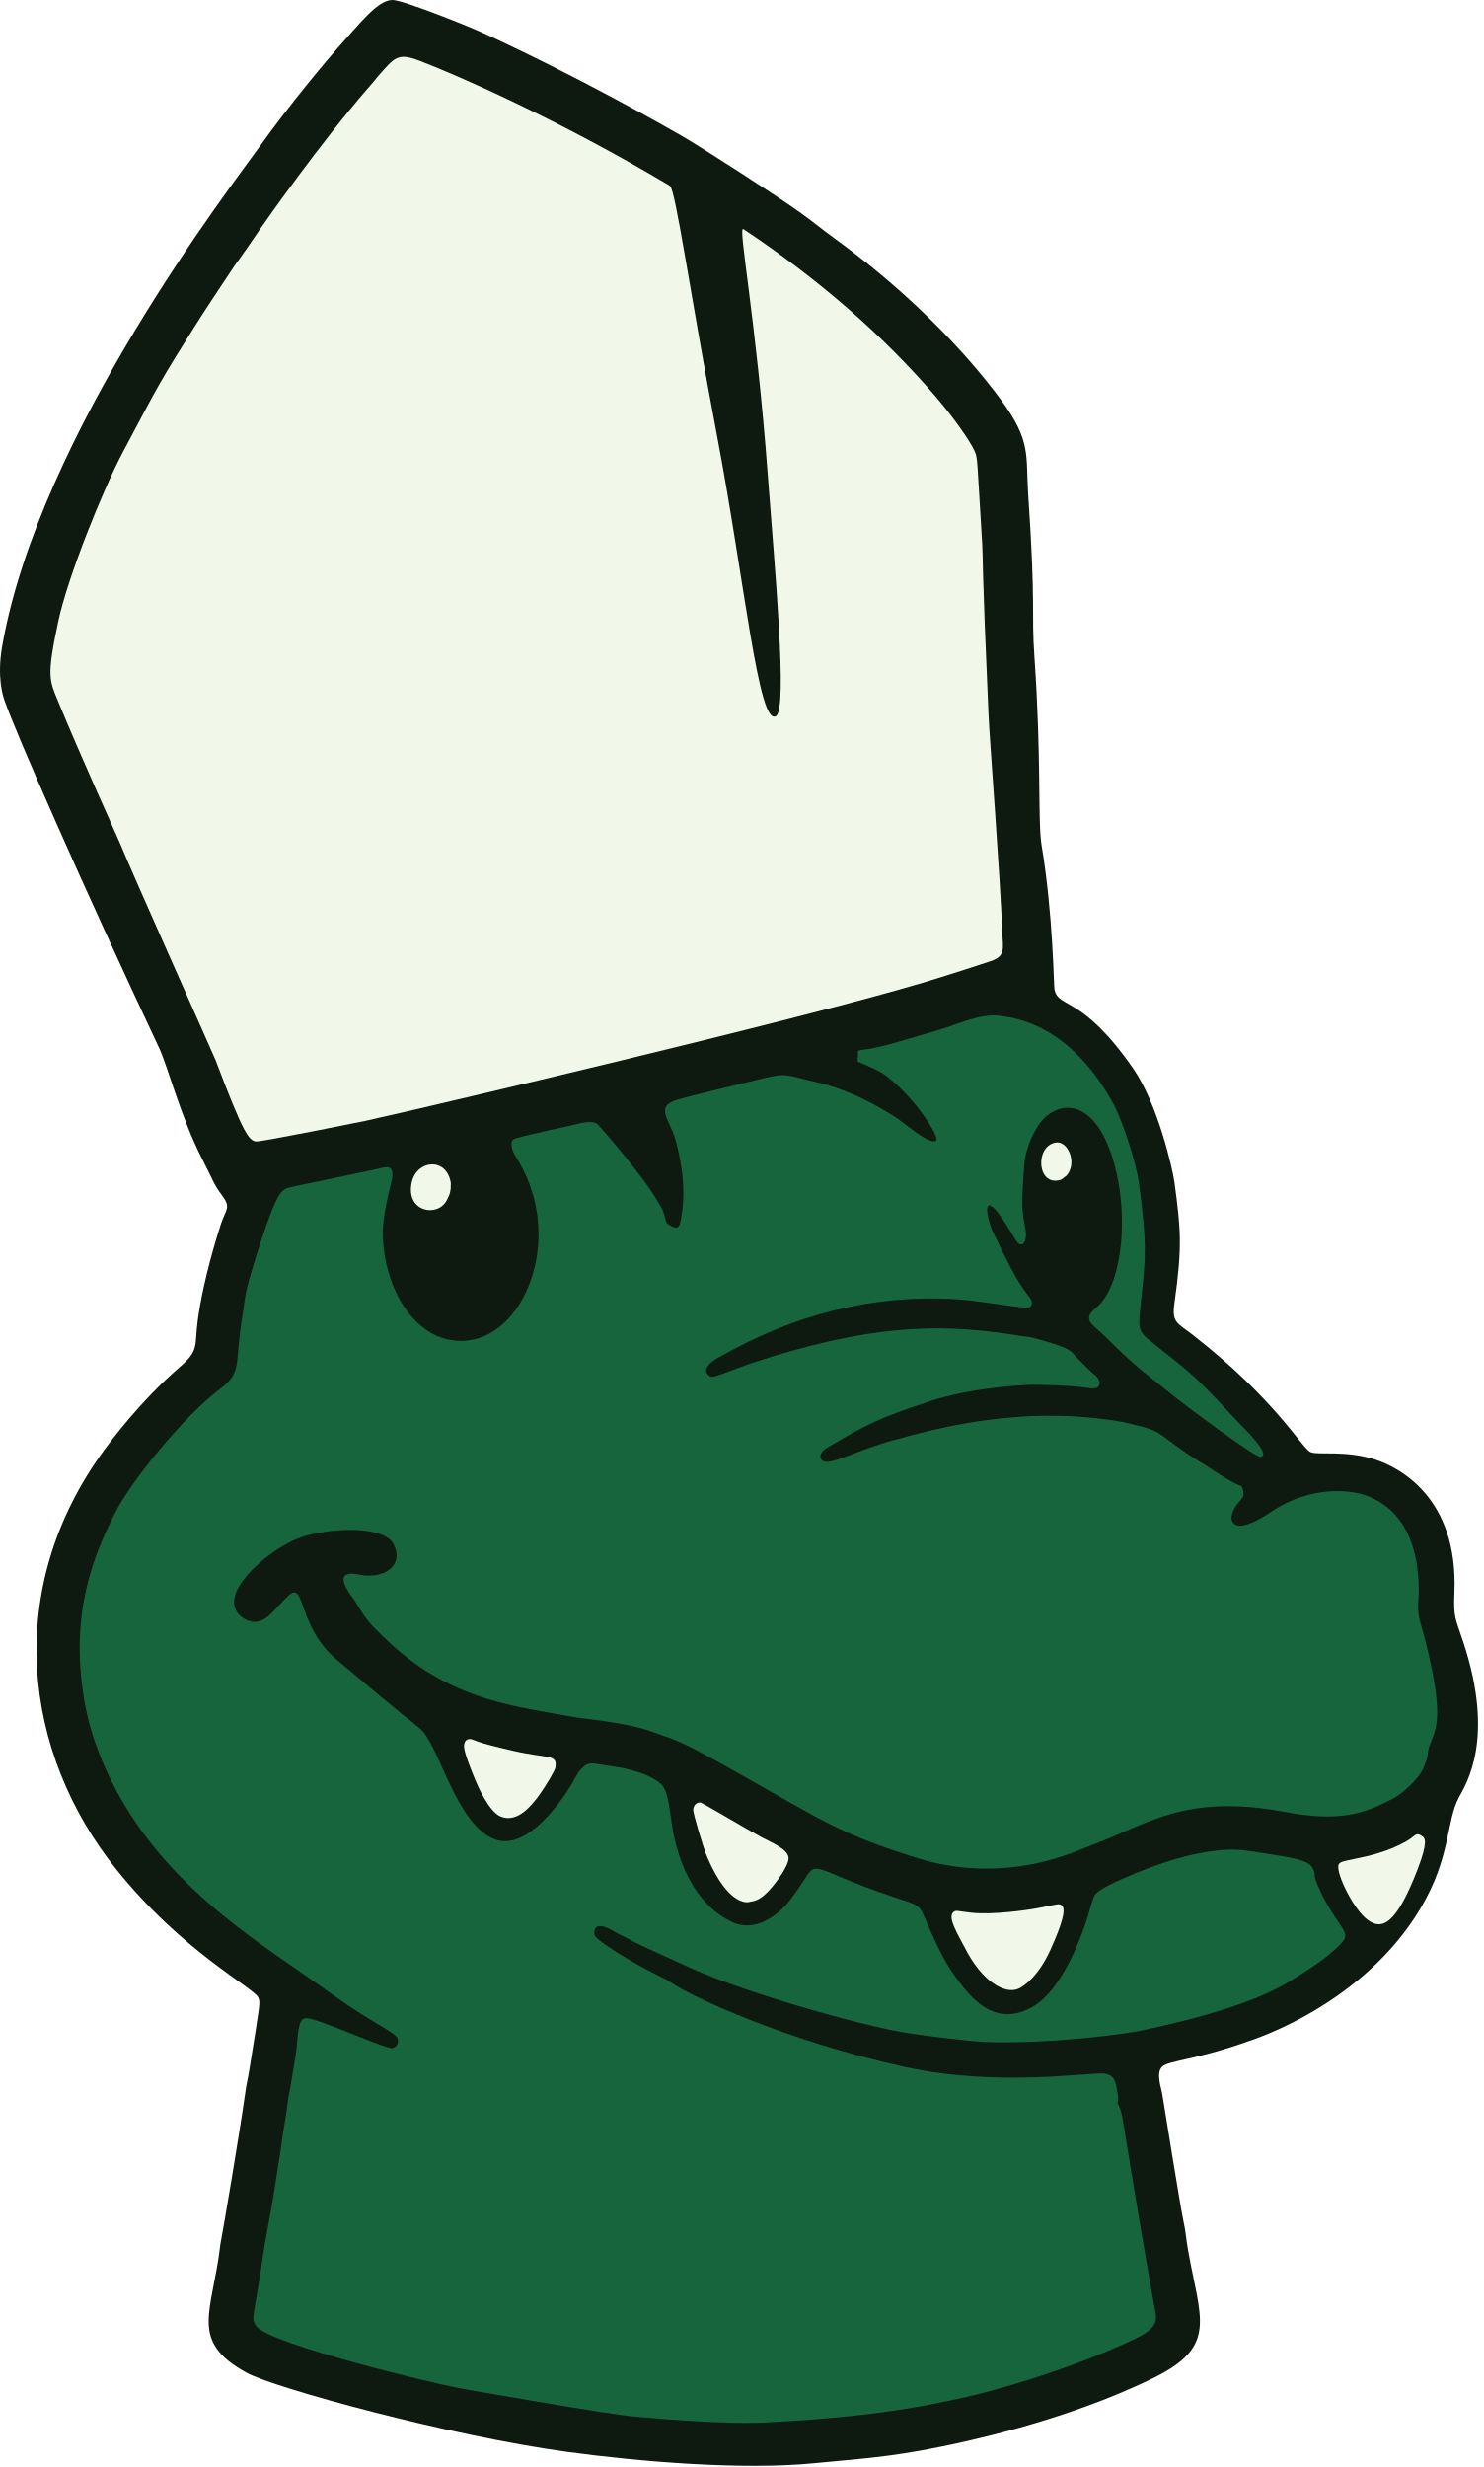
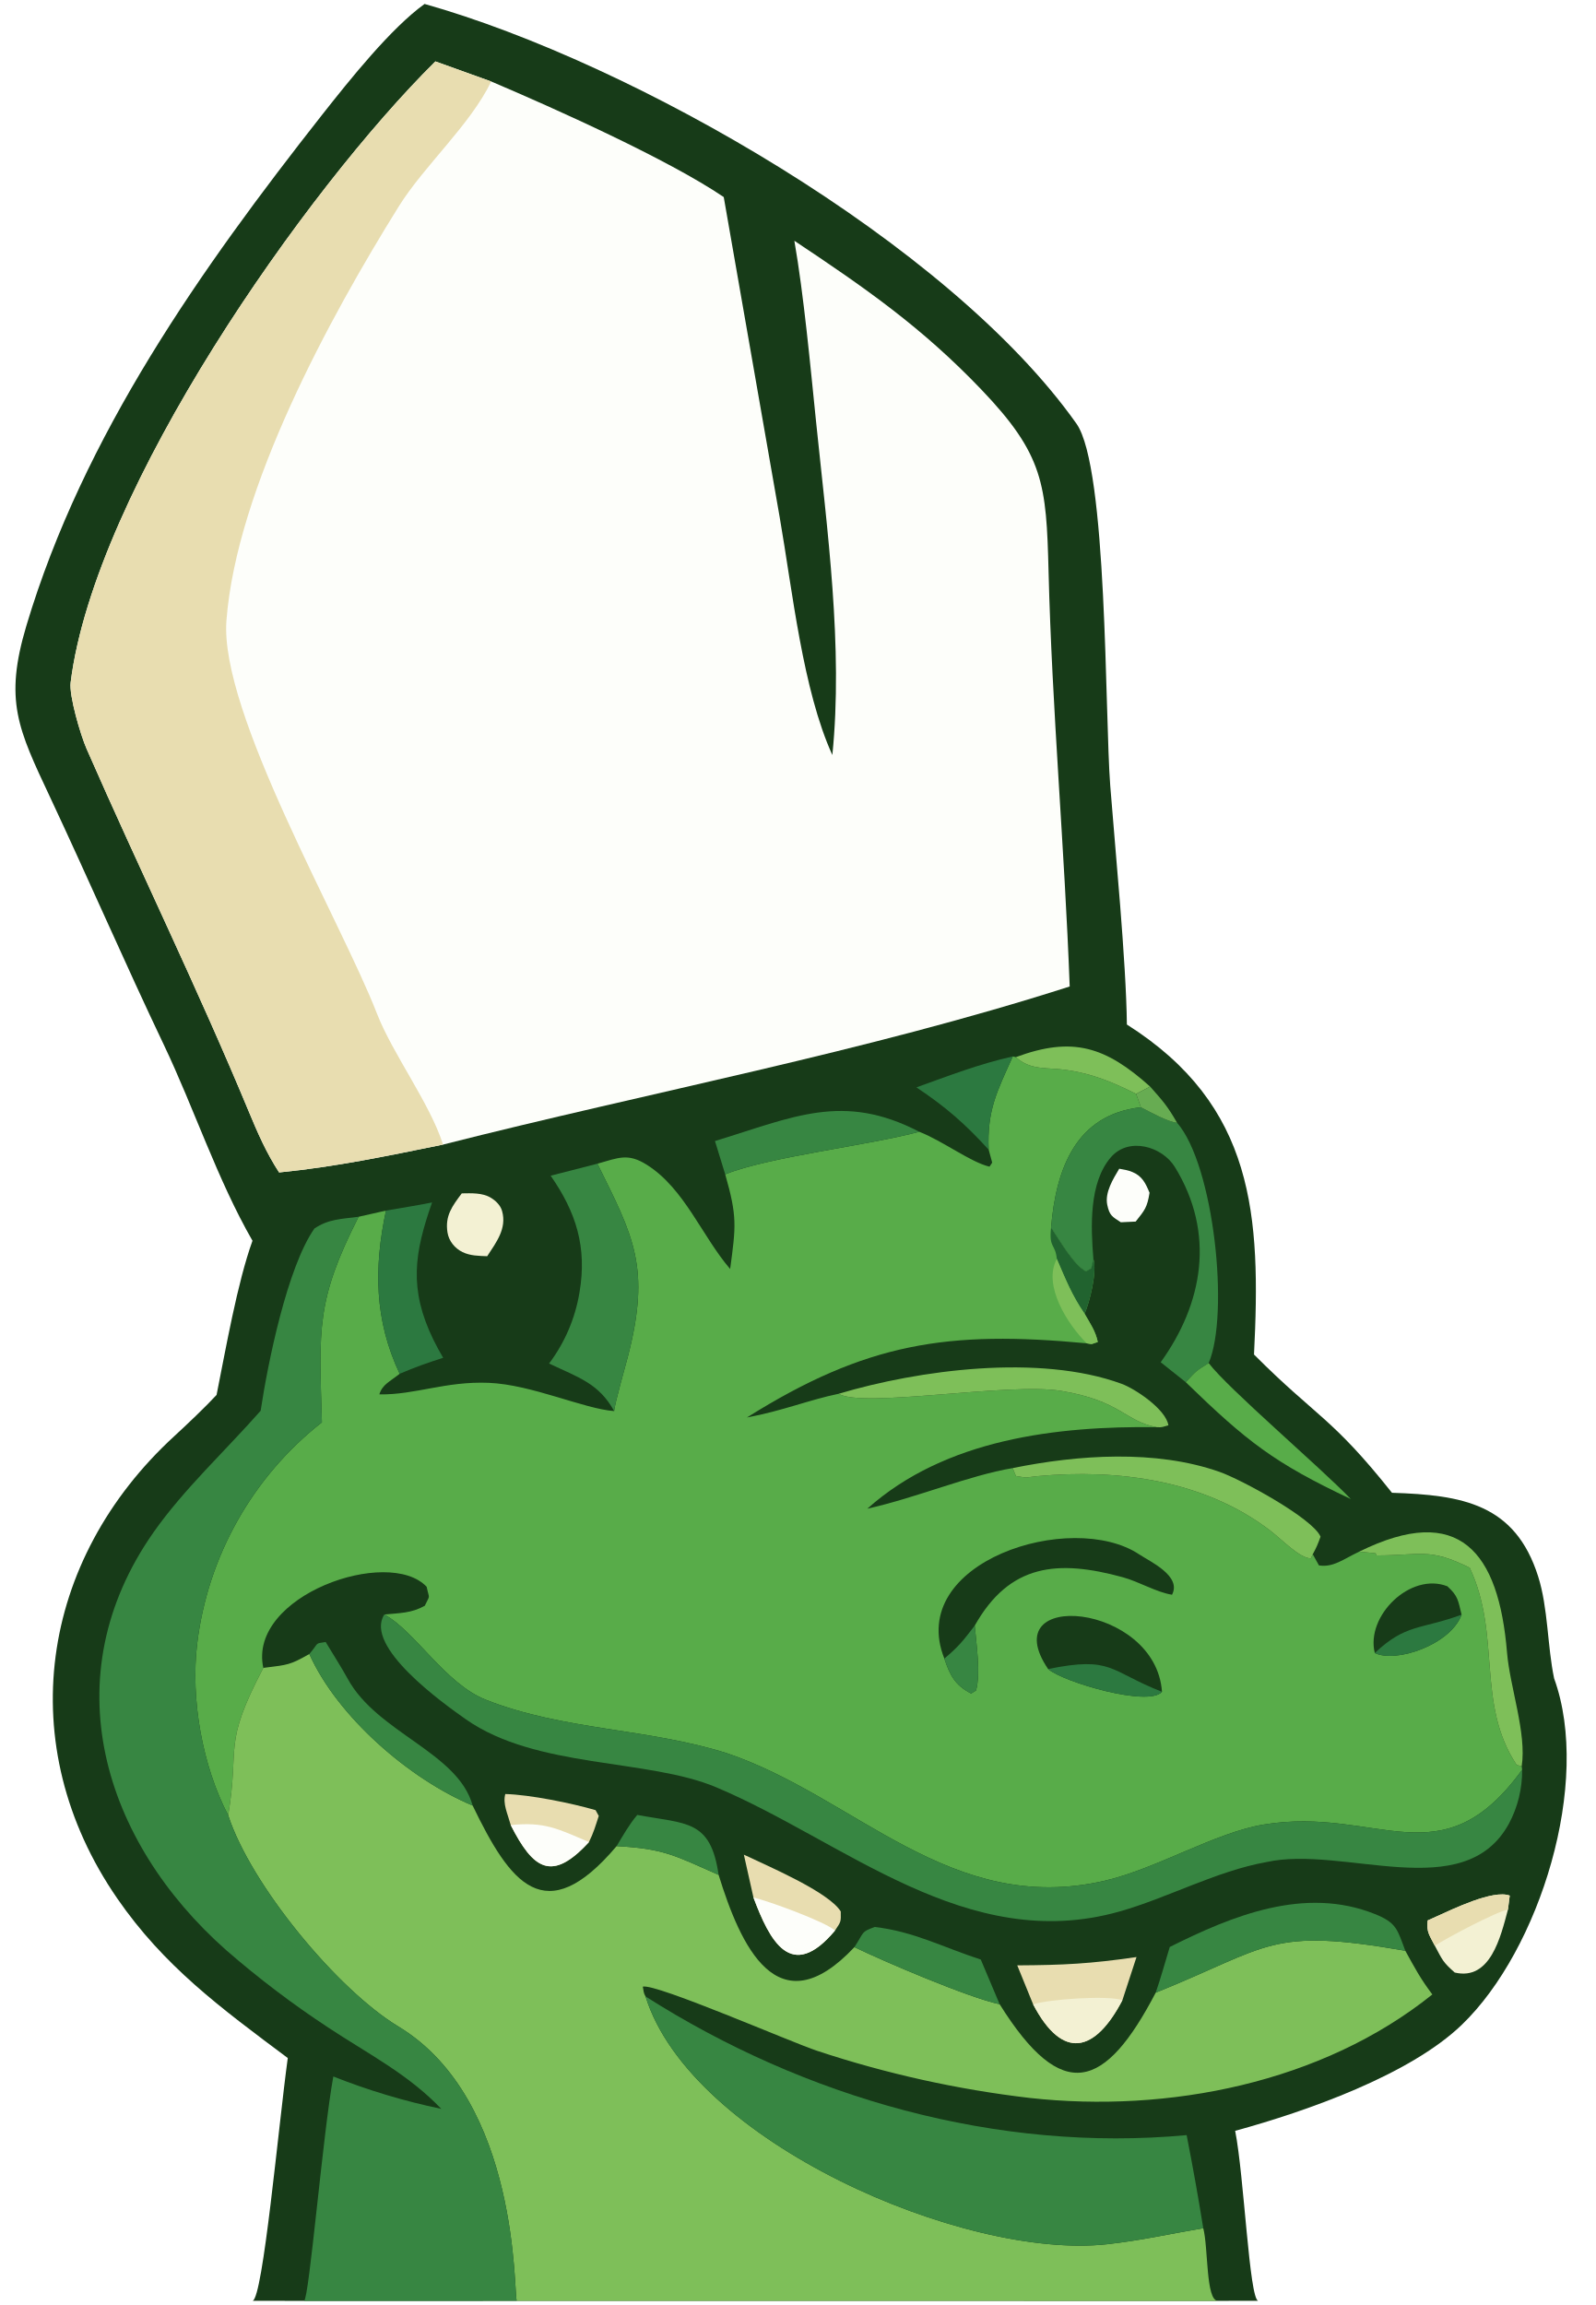
- <svg xmlns="http://www.w3.org/2000/svg" viewBox="0 0 246 409">
-   <g transform="matrix(1,0,0,1,-1329.153,-1320.714)">
-     <g id="Artboard6" transform="matrix(1,0,0,1,8.956908,-3.586511)">
-       <rect x="1166" y="1252" width="533" height="576" style="fill:none;" />
-       <g transform="matrix(1,0,0,1,1303.788,1265.829)">
-         <path d="M52.943,430.562C53.442,427.985 56.168,411.928 57.072,405.433C57.346,403.465 57.446,403.506 57.759,401.547C59.52,390.552 59.608,390.502 59.223,389.621C58.546,388.074 46.507,381.922 35.671,368.366C20.278,349.108 16.697,321.933 33.798,298.714C34.67,297.53 39.612,290.82 46.191,285.131C49.47,282.295 48.622,281.725 49.186,277.449C50.112,270.421 52.644,262.62 53.053,261.361C53.835,258.952 54.763,258.733 53.254,256.7C51.86,254.822 52.018,254.731 49.798,250.357C46.374,243.612 44.173,235.157 42.848,232.339C29.968,204.94 19.045,180.051 17.166,174.623C16.928,173.936 15.851,170.824 16.78,165.547C22.986,130.291 54.924,89.152 59.601,82.573C64.34,75.907 70.914,68.075 72.409,66.419C76.098,62.334 79.052,58.447 81.5,58.471C83.196,58.488 93.49,62.569 96.33,63.867C112.046,71.051 126.694,79.423 129.269,80.895C132.549,82.769 145.347,91.008 149.255,93.836C152.088,95.887 152,95.975 154.839,98.039C171.55,110.187 180.469,122.193 182.293,124.648C187.489,131.643 186.445,133.94 186.89,140.48C188.193,159.618 187.377,159.641 187.928,167.481C189.101,184.193 188.463,194.73 189.102,198.559C191.053,210.269 191.104,221.908 191.248,222.556C191.949,225.71 195.84,223.416 204.303,235.631C208.361,241.487 210.846,252.263 211.149,254.557C212.156,262.189 212.48,264.984 211.144,274.447C210.667,277.824 211.552,277.736 214.241,279.834C227.94,290.521 232.184,298.464 233.679,299.2C234.851,299.776 239.514,298.83 244.507,300.479C248.276,301.723 258.216,306.659 257.555,322.503C257.38,326.695 257.694,326.668 259.016,330.663C264.321,346.698 259.558,354.131 258.329,356.399C256.157,360.407 257.018,366.288 251.973,374.79C242.469,390.805 224.34,396.548 223.607,396.811C214.659,400.023 210.167,400.068 209.094,401.115C208.033,402.15 208.954,404.637 209.103,405.563C209.373,407.238 212.144,424.439 212.583,426.484C213.12,428.992 212.953,428.998 213.395,431.517C215.4,442.952 218.416,447.444 207.613,452.733C192.623,460.072 175.387,463.496 172.421,464.108C163.647,465.92 158.295,466.154 151.528,466.834C139.426,468.05 122.01,466.541 110.442,464.966C90.823,462.296 61.839,454.341 57.315,451.858C47.607,446.529 51.656,441.83 52.943,430.562Z" style="fill:rgb(14,25,16);" />
-         <g transform="matrix(1,0,0,1,-261.2609,-639.3883)">
-           <path d="M389.006,1026.586C392.129,1028.774 407.971,1036.238 427.831,1040.562C443.349,1043.941 458.657,1041.306 460.809,1041.648C462.589,1041.93 462.654,1043.083 462.959,1044.842C463.217,1046.324 462.932,1046.332 462.998,1046.687C463.007,1046.734 463.269,1046.636 463.758,1048.89C464.04,1050.192 465.575,1060.682 468.998,1079.842C469.452,1082.386 470.168,1083.56 465.67,1085.705C456.809,1089.931 443.504,1094.24 434.766,1095.915C432.818,1096.289 423.752,1098.53 404.749,1099.47C402.993,1099.557 397.566,1099.825 382.796,1098.498C378.163,1098.082 355.091,1094.021 353.784,1093.785C349.74,1093.056 322.455,1086.517 320.19,1083.537C319.111,1082.119 319.865,1081.913 321.25,1071.945C321.505,1070.113 322.718,1063.626 322.853,1062.904C322.957,1062.348 322.896,1062.35 323.956,1055.921C324.452,1052.912 324.318,1052.906 324.863,1049.903C325.407,1046.909 325.187,1046.896 325.804,1043.897C325.958,1043.153 326.721,1038.375 326.797,1037.894C326.92,1037.128 327.018,1033.491 327.68,1032.812C328.385,1032.089 328.671,1032.135 338.706,1036.104C339.019,1036.228 342.296,1037.524 342.699,1037.423C342.836,1037.389 343.861,1037.132 343.631,1035.927C343.423,1034.842 339.336,1033.253 332.935,1028.632C322.385,1021.018 310.918,1014.44 301.598,1002.005C300.435,1000.454 293.657,991.411 291.669,979.905C289.122,965.163 293.328,955.512 296.664,948.834C299.422,943.313 308.302,932.531 314.01,928.25C317.962,925.286 316.469,924.337 317.877,915.904C318.403,912.75 317.964,912.643 321.147,903.01C323.487,895.932 324.273,895.433 324.867,895.057C325.353,894.748 325.373,894.774 329.756,893.86C331.677,893.46 336.601,892.443 339.751,891.763C341.798,891.321 342.776,890.803 342.736,892.888C342.722,893.609 340.728,899.848 341.194,903.847C341.246,904.291 341.729,914.109 348.875,918.697C350.346,919.642 354.807,921.544 359.513,918.543C366.467,914.108 370.226,900.724 363.215,889.67C363.09,889.474 361.985,887.732 362.71,886.813C362.944,886.518 366.354,885.796 366.676,885.728C366.81,885.699 368.716,885.257 368.922,885.19C369.303,885.065 369.325,885.191 373.805,884.091C374.028,884.036 375.811,883.598 376.679,884.167C376.899,884.312 384.378,892.906 386.662,896.953C387.273,898.036 387.368,897.976 387.695,898.919C388.184,900.333 387.923,900.528 388.696,900.989C390.427,902.024 390.43,900.862 390.744,898.884C391.573,893.661 389.955,887.894 389.693,886.903C388.838,883.665 386.122,881.369 389.848,880.218C392.114,879.518 403.488,876.813 404.678,876.53C408.092,875.717 408.135,876.143 412.693,877.191C415.01,877.724 419.058,878.691 425.794,882.846C427.69,884.015 431.608,887.663 432.87,887.004C433.643,886.599 429.517,879.928 424.508,876.147C423.094,875.08 419.975,873.992 419.866,873.8C419.855,873.779 419.917,872.166 419.93,872.151C420.356,871.655 420.634,872.405 427.861,870.215C432.439,868.828 432.465,868.985 436.982,867.38C441.387,865.814 443.124,866.244 443.662,866.306C453.525,867.451 459.503,875.651 462.381,881.075C463.79,883.73 465.992,890.34 466.49,893.939C467.903,904.143 467.596,906.557 466.924,912.902C466.384,918.011 466.195,918.443 468.483,920.25C475.557,925.837 475.633,925.758 483.006,933.685C483.756,934.491 488.647,939.146 486.655,939.393C485.758,939.504 474.108,930.787 472.847,929.766C466.783,924.853 466.625,925.058 461.053,919.59C458.688,917.269 456.933,916.7 459.49,914.585C463.656,911.139 464.881,899.852 462.462,890.964C459.521,880.16 453.644,880.018 450.417,883.657C449.289,884.93 447.731,888.02 447.516,890.83C446.948,898.238 447.113,898.245 447.723,901.888C448.027,903.701 447.096,905.059 446.11,903.493C445.272,902.16 442.451,897.197 441.569,897.745C441.036,898.077 441.574,900.252 442.121,901.725C444.972,907.726 446.025,909.465 446.415,910.11C448.393,913.377 449.326,913.412 448.429,914.628C448.182,914.964 440.264,913.539 436.731,913.293C415.822,911.837 400.981,920.658 396.785,922.926C396.553,923.052 393.989,924.437 394.978,925.698C395.878,926.845 396.808,925.47 405.722,922.758C424.333,917.095 435.177,917.408 447.166,919.381C448.668,919.509 449.252,919.723 450.71,920.137C455.472,921.49 455.249,921.963 455.962,922.692C459.123,925.924 459.244,925.792 459.504,926.086C460.395,927.096 459.794,927.72 459.698,927.821C459.331,928.201 457.912,927.961 457.759,927.935C455.233,927.506 448.889,927.427 448.73,927.434C447.363,927.492 438.851,927.854 431.85,930.168C423.29,932.998 421.397,933.995 414.771,937.899C414.624,937.986 413.253,938.794 413.859,939.83C414.703,941.27 419.483,938.331 425.703,936.657C432.108,934.935 446.778,930.613 463.793,933.601C467.353,934.514 468.611,934.522 470.638,936.052C475.842,939.982 476.014,939.702 478.907,941.667C480.347,942.646 481.726,943.404 481.978,943.543C483.239,944.236 483.57,943.968 483.762,944.888C484.012,946.082 483.716,946.054 482.955,947.023C482.783,947.242 481.135,949.342 482.232,950.433C483.705,951.899 488.426,948.495 488.937,948.17C494.883,944.385 501.008,944.757 503.841,945.684C514.505,949.171 512.805,963.168 512.796,963.891C512.76,966.923 513.507,966.799 515.125,974.842C517.04,984.358 515.148,985.364 514.534,987.797C514.247,988.935 514.52,988.992 514.032,990.049C513.91,990.314 513.846,990.602 513.738,990.872C513.014,992.686 510.182,995.23 508.808,995.957C503.911,998.546 499.878,999.989 490.699,998.255C473.99,995.099 467.628,1000.513 458.717,1003.742C456.326,1004.609 444.713,1010.548 429.757,1005.9C416.259,1001.704 413.805,999.477 397.432,990.348C389.46,985.902 389.295,986.265 385.742,984.943C381.66,983.424 374.363,982.817 372.81,982.525C363.907,980.855 352.839,979.979 342.442,970.348C338.179,966.399 338.377,966.214 336.378,963.063C336.242,962.849 332.295,958.117 336.76,958.825C337.102,958.879 337.439,958.965 337.783,959.008C341.673,959.499 344.684,957.227 342.899,953.809C341.579,951.28 334.904,950.884 328.844,952.34C325.127,953.233 320.301,956.683 317.89,959.978C314.403,964.744 318.322,966.709 319.768,966.739C322.037,966.786 323.083,964.624 325.469,962.415C328.356,959.741 326.854,967.436 333.549,973.065C347.176,984.522 343.643,981.356 347.333,984.458C350.505,987.125 353.28,1000.476 359.787,1002.821C365.202,1004.771 370.978,996.103 372.397,993.724C373.159,992.447 373.456,991.536 374.616,990.603C375.304,990.05 376.195,990.226 376.698,990.307C380.427,990.908 380.429,990.872 380.75,990.94C385.969,992.05 387.201,993.544 387.582,994.006C388.35,994.937 388.676,997.475 389.023,1000.004C389.372,1002.548 391.058,1012.632 398.956,1016.473C399.618,1016.795 403.225,1018.549 407.783,1013.911C408.781,1012.895 410.524,1010.272 411.533,1008.715C413.187,1006.164 413.9,1008.574 427.729,1012.985C430.554,1013.887 430.318,1014.316 431.521,1017.038C433.345,1021.161 434.625,1023.658 436.344,1025.946C438.513,1028.832 442.384,1034.042 448.658,1030.692C454.631,1027.503 458.056,1015.544 458.285,1014.693C458.341,1014.484 458.84,1012.629 459.143,1012.132C459.376,1011.752 459.775,1011.099 463.93,1009.274C477.014,1003.529 483.093,1004.47 484.78,1004.73C493.671,1006.106 495.47,1006.158 495.669,1008.923C495.694,1009.283 496.235,1010.9 497.443,1013.074C500.155,1017.956 501.695,1018.288 500.023,1020.077C497.57,1022.7 493.515,1025.087 491.9,1026.106C486.491,1029.52 477.581,1032.264 466.693,1034.55C464.746,1034.959 452.395,1036.786 440.769,1036.395C439.687,1036.359 430.391,1035.422 425.841,1034.502C417.152,1032.744 399.242,1027.609 390.519,1023.375C388.162,1022.232 384.95,1020.994 381.635,1019.175C380.632,1018.624 380.596,1018.74 379.631,1018.152C375.791,1015.81 376.172,1018.44 376.258,1018.699C376.549,1019.571 382.828,1023.522 387.776,1025.866C388.604,1026.258 388.551,1026.32 389.006,1026.586Z" style="fill:rgb(23,101,60);" />
-         </g>
-         <g transform="matrix(0.98632,0,0,0.98632,-256.2676,-628.4824)">
-           <path d="M312.683,874.641C312.45,874.023 298.585,843.065 296.669,838.317C296.381,837.605 290.175,823.967 286.278,814.494C284.749,810.776 284.258,810.258 286.26,800.893C287.837,793.516 293.705,778.894 297.137,772.436C303.232,760.962 303.133,760.919 310.089,749.935C311.308,748.011 315.477,741.76 315.949,741.052C316.289,740.542 316.374,740.605 320.329,734.771C321.076,733.67 330.404,720.401 338.296,711.329C339.21,710.279 339.204,710.3 340.076,709.211C342.776,706.181 343.274,705.289 346.898,706.664C353.079,709.01 370.397,716.568 389.056,727.709C390.039,728.296 392.411,745.639 396.988,769.702C401.676,794.351 403.955,818.638 406.906,816.859C408.911,815.65 406.675,791.758 405.522,776.3C403.54,749.746 400.427,734.325 401.424,734.988C413.788,743.216 424.823,752.696 433.86,763.277C436.751,766.662 439.576,770.654 440.324,772.377C440.824,773.53 440.678,773.58 441.579,788.03C441.721,790.312 441.468,790.309 442.629,816.583C442.82,820.904 444.619,844.036 444.935,853.014C445.042,856.041 445.65,857.278 442.624,858.169C442.141,858.311 436.496,860.213 431.656,861.653C409.075,868.373 346.093,883.012 346.093,883.012L337.979,884.864C337.979,884.864 320.274,888.456 319.488,888.349C318.282,888.186 317.386,887.078 312.683,874.641Z" style="fill:rgb(242,248,233);" />
-         </g>
-         <g transform="matrix(1,0,0,1,-261.2609,-639.3883)">
-           <path d="M448.841,1014.36C453.128,1013.631 453.252,1013.273 453.801,1013.846C454.699,1014.783 452.568,1019.458 451.904,1020.958C449.871,1025.548 447.376,1027.169 446.621,1027.528C444.379,1028.594 440.562,1026.459 437.714,1020.915C436.446,1018.447 434.721,1015.749 435.746,1014.868C436.193,1014.484 436.262,1014.706 438.755,1014.97C442.439,1015.361 448.042,1014.485 448.841,1014.36Z" style="fill:rgb(242,248,233);" />
-         </g>
-         <g transform="matrix(1,0,0,1,-261.2609,-639.3883)">
-           <path d="M401.774,1013.211C401.703,1013.193 398.495,1014.005 394.957,1005.804C394.212,1004.077 392.556,998.377 392.606,997.868C392.619,997.736 392.721,996.705 393.759,996.684C394.077,996.678 400.857,1000.784 403.978,1002.477C405.391,1003.243 408.383,1004.413 408.42,1005.897C408.453,1007.196 406.366,1009.861 406.127,1010.166C403.631,1013.354 402.535,1012.971 401.774,1013.211Z" style="fill:rgb(242,248,233);" />
-         </g>
-         <g transform="matrix(1,0,0,1,-261.2609,-639.3883)">
-           <path d="M504.665,1005.517C505.457,1005.289 508.067,1004.697 510.88,1003.11C512.361,1002.274 512.401,1001.48 513.519,1002.315C513.879,1002.583 514.537,1003.075 512.678,1007.857C509.154,1016.926 506.713,1018.314 503.917,1015.719C501.706,1013.666 498.901,1007.827 499.698,1006.839C500.08,1006.366 501.308,1006.301 504.665,1005.517Z" style="fill:rgb(242,248,233);" />
-         </g>
-         <g transform="matrix(1,0,0,1,-261.2609,-639.3883)">
-           <path d="M366.763,995.89C366.07,996.703 363.666,1000.219 360.695,999.026C358.659,998.208 356.716,993.546 356.49,993.003C354.378,987.935 354.545,987.343 354.684,986.849C354.712,986.752 354.914,986.033 355.762,986.186C356.33,986.288 356.234,986.636 362.711,988.115C368.689,989.48 370.111,988.632 369.756,990.888C369.688,991.32 368.464,993.554 366.763,995.89Z" style="fill:rgb(242,248,233);" />
-         </g>
-         <g transform="matrix(1,0,0,1,-261.2609,-639.3883)">
-           <path d="M352.406,894.861C352.279,895.241 352.491,895.453 351.735,896.872C350.186,899.777 344.903,898.757 345.93,893.924C346.74,890.114 351.715,889.68 352.402,893.925C352.452,894.233 352.356,894.553 352.406,894.861Z" style="fill:rgb(242,248,233);" />
-         </g>
-         <g transform="matrix(1,0,0,1,-261.2609,-639.3883)">
-           <path d="M453.959,893.197C453.814,893.244 453.718,893.396 453.573,893.443C449.584,894.744 449.167,887.797 452.763,887.273C454.754,886.983 456.292,890.66 454.556,892.707C454.389,892.903 454.126,893.001 453.959,893.197Z" style="fill:rgb(242,248,233);" />
-         </g>
+ <svg xmlns="http://www.w3.org/2000/svg" width="202.160" height="292.018" viewBox="82.560 21.636 202.160 292.018" fill-rule="evenodd" clip-rule="evenodd">
+   <g transform="translate(-1074,0)">
+     <g>
+       <g transform="matrix(1,0,0,1,1068.303,0)">
+         <path d="M142.044,22.136C168.367,29.558 208.474,52.45 224.633,75.313C228.58,80.897 228.214,112.211 228.913,121.205C229.534,129.196 230.928,143.42 231.019,151.432C247.241,161.712 248,175.654 247.124,193.239C255.04,201.179 256.957,201.131 264.603,210.755C273.523,211.038 280.211,212.149 283.125,221.366C284.39,225.366 284.28,230.157 285.145,234.274C289.917,247.405 283.351,268.631 273.438,278.166C266.861,284.491 253.847,289.096 244.737,291.589C245.864,297.256 246.529,312.936 247.663,313.126C240.335,313.154 222.2,313.126 214.1,313.126L153.727,313.126C145.75,313.127 127.087,313.151 120.255,313.126C121.576,312.825 123.529,291.013 124.714,282.365C116.202,276.006 109.027,270.733 103.104,262.137C89.734,242.734 93.253,219.257 110.351,203.568C111.91,202.137 114.253,199.913 115.694,198.357C116.836,192.667 118.33,184.097 120.244,178.826C115.78,171.058 112.868,162.094 108.995,153.964C104.072,143.63 99.476,133.018 94.613,122.655C90.539,113.971 88.757,110.407 91.605,100.887C98.823,76.76 113.708,55.699 129.114,36.116C132.587,31.72 137.753,25.235 142.044,22.136Z" style="fill:rgb(23,59,24);fill-rule:nonzero;" />
+       </g>
+       <g transform="matrix(1,0,0,1,1068.303,0)">
+         <path d="M216.567,155.475L216.95,155.564C218.875,157.288 220.839,156.826 223.397,157.195C226.684,157.67 229.238,158.747 232.189,160.217L232.793,161.917C224.548,162.829 222.039,169.728 221.416,177.148C222.515,178.781 224.273,181.894 225.84,182.704L226.51,182.309L226.775,181.119C227.272,182.714 226.304,186.634 225.66,188.069C226.37,189.306 227.049,190.262 227.336,191.654C226.328,191.973 226.802,191.956 225.925,191.819C208.357,190.163 198.007,191.73 182.884,201.215C187.391,200.381 190.833,198.962 194.506,198.212C197.506,200.071 216.022,196.747 222.693,197.846C230.246,199.091 230.761,201.694 234.795,202.442C222.18,202.285 208.04,203.919 198.136,212.771C204.362,211.385 211.006,208.556 216.552,207.627L216.958,208.628C218.595,208.935 218.267,208.779 219.699,208.647C229.891,207.71 240.772,209.145 249.118,215.495C250.681,216.685 252.889,219.048 254.326,219.066L254.568,218.541L255.352,219.955C257.161,220.245 258.456,219.156 260.453,218.212L262.542,218.418L262.615,218.692C268.319,218.692 269.282,217.687 274.452,220.252C278.491,228.851 275.234,237.433 280.399,245.232L281.037,245.401L281.092,245.841C270.813,260.031 262.816,250.403 248.351,252.785C242.215,253.796 234.816,258.361 228.259,259.891C208.707,264.454 196.655,249.249 180.332,243.744C170.264,240.566 159.745,240.877 149.844,236.992C144.652,234.955 140.85,228.277 136.945,226.176C138.91,225.98 140.364,226.025 142.073,225.066C142.773,223.579 142.664,224.349 142.308,222.664C137.493,217.544 119.624,223.768 121.616,232.94C116.398,242.877 118.665,242.641 117.165,251.614C113.886,245.321 112.39,236.908 113.239,229.848C114.59,218.786 120.272,208.71 129.039,201.829C128.687,190.014 128.274,186.436 133.687,175.788L137.154,175.004C135.618,182.26 135.681,188.86 138.888,195.679C137.623,196.691 136.698,197.034 136.316,198.291C140.902,198.357 144.676,196.605 150.172,196.825C155.624,197.044 162.223,200.129 166.065,200.404C166.072,199.684 167.58,194.37 167.811,193.472C170.722,182.163 168.506,178.297 163.943,169.064C166.631,168.31 167.795,167.688 170.197,169.198C174.97,172.2 177.19,178.258 180.758,182.401C181.484,176.973 181.672,175.797 180.132,170.41C185.664,168.189 197.991,166.8 204.723,165.021C207.692,166.176 211.195,168.864 213.614,169.44L213.956,168.928L213.51,167.289C213.29,162.295 214.58,159.887 216.567,155.475Z" style="fill:rgb(88,172,73);fill-rule:nonzero;" />
+       </g>
+       <g transform="matrix(1,0,0,1,1068.303,0)">
+         <path d="M221.416,177.148C222.515,178.781 224.273,181.894 225.84,182.704L226.51,182.309L226.775,181.119C227.272,182.714 226.304,186.634 225.66,188.069C224.036,185.71 223.273,183.726 222.143,181.129C221.95,179.161 221.116,179.81 221.416,177.148Z" style="fill:rgb(33,99,47);fill-rule:nonzero;" />
+       </g>
+       <g transform="matrix(1,0,0,1,1068.303,0)">
+         <path d="M225.925,191.819C223.526,189.419 220.328,184.495 222.143,181.129C223.273,183.726 224.036,185.71 225.66,188.069C226.37,189.306 227.049,190.262 227.336,191.654C226.328,191.973 226.802,191.956 225.925,191.819Z" style="fill:rgb(126,191,89);fill-rule:nonzero;" />
+       </g>
+       <g transform="matrix(1,0,0,1,1068.303,0)">
+         <path d="M207.894,231.761C203.001,219.501 224.017,212.848 232.591,218.566C233.923,219.454 237.997,221.294 236.737,223.672C234.744,223.352 232.565,222.02 230.506,221.456C222.252,219.194 216.166,219.743 211.744,227.583C211.954,230 212.51,233.589 211.913,235.795L211.293,236.186C209.239,235.152 208.577,233.824 207.894,231.761Z" style="fill:rgb(23,59,24);fill-rule:nonzero;" />
+       </g>
+       <g transform="matrix(1,0,0,1,1068.303,0)">
+         <path d="M207.894,231.761C209.767,230.168 210.232,229.549 211.744,227.583C211.954,230 212.51,233.589 211.913,235.795L211.293,236.186C209.239,235.152 208.577,233.824 207.894,231.761Z" style="fill:rgb(55,134,66);fill-rule:nonzero;" />
+       </g>
+       <g transform="matrix(1,0,0,1,1068.303,0)">
+         <path d="M221.038,233.082C214.084,222.853 234.683,224.667 235.466,235.969C233.79,237.926 222.968,234.749 221.038,233.082Z" style="fill:rgb(23,59,24);fill-rule:nonzero;" />
+       </g>
+       <g transform="matrix(1,0,0,1,1068.303,0)">
+         <path d="M221.038,233.082C229.215,231.429 228.735,233.329 235.466,235.969C233.79,237.926 222.968,234.749 221.038,233.082Z" style="fill:rgb(44,121,64);fill-rule:nonzero;" />
+       </g>
+       <g transform="matrix(1,0,0,1,1068.303,0)">
+         <path d="M262.426,231.054C261.249,226.367 266.934,220.77 271.62,222.601C272.999,223.85 272.973,224.4 273.423,226.198C272.026,229.998 265.107,232.369 262.426,231.054Z" style="fill:rgb(23,59,24);fill-rule:nonzero;" />
+       </g>
+       <g transform="matrix(1,0,0,1,1068.303,0)">
+         <path d="M262.426,231.054C266.373,227.321 268.216,228.114 273.423,226.198C272.026,229.998 265.107,232.369 262.426,231.054Z" style="fill:rgb(44,121,64);fill-rule:nonzero;" />
+       </g>
+       <g transform="matrix(1,0,0,1,1068.303,0)">
+         <path d="M127.445,231.181C131.006,239.141 140.161,247.052 148.136,250.382C152.863,260.163 157.271,266.277 166.375,255.519C172.391,255.844 173.739,256.717 179.296,259.162C182.043,268.033 186.728,278.708 196.501,268.316C200.145,270.09 210.988,274.733 214.901,275.551C222.859,288.275 228.263,286.353 234.67,274.088C249.235,268.218 249.006,265.766 266.293,268.776C267.512,270.984 268.182,272.271 269.717,274.312C255.721,285.545 236.253,289.352 218.725,287.424C209.561,286.354 200.531,284.352 191.774,281.45C188.564,280.401 171.39,272.904 169.692,273.321C169.797,273.86 169.778,274.135 170.039,274.564C175.743,292.912 210.355,307.962 228.507,305.956C232.865,305.474 236.476,304.639 240.696,303.925C241.345,306.408 241,313.073 242.54,313.126C244.368,313.142 245.794,313.125 247.663,313.126C240.335,313.154 222.2,313.126 214.1,313.126L153.727,313.126C153.321,312.516 154.187,287.708 138.727,278.371C131.027,273.721 120.045,260.465 117.165,251.614C118.665,242.641 116.398,242.877 121.616,232.94L121.921,232.9C124.695,232.556 125.012,232.566 127.445,231.181Z" style="fill:rgb(126,191,89);fill-rule:nonzero;" />
+       </g>
+       <g transform="matrix(1,0,0,1,1068.303,0)">
+         <path d="M121.278,200.363C122.184,194.316 124.658,182.162 128.094,177.271C129.894,176.061 131.507,176.077 133.687,175.788C128.274,186.436 128.687,190.014 129.039,201.829C120.272,208.71 114.59,218.786 113.239,229.848C112.39,236.908 113.886,245.321 117.165,251.614C120.045,260.465 131.027,273.721 138.727,278.371C154.187,287.708 153.321,312.516 153.727,313.126C145.75,313.127 127.087,313.151 120.255,313.126C121.975,313.117 124.95,313.128 126.782,313.126C127.418,312.883 129.182,291.718 130.486,284.704C134.919,286.462 139.495,287.834 144.164,288.806C139.932,284.374 134.944,281.881 129.865,278.52C125.341,275.549 121.022,272.276 116.938,268.724C101.249,254.854 94.868,234.067 107.706,215.765C111.54,210.3 116.825,205.418 121.278,200.363Z" style="fill:rgb(55,134,66);fill-rule:nonzero;" />
+       </g>
+       <g transform="matrix(1,0,0,1,1068.303,0)">
+         <path d="M170.039,274.564C190.233,287.426 214.593,294.359 238.589,292.132C239.359,296.051 240.062,299.982 240.696,303.925C236.476,304.639 232.865,305.474 228.507,305.956C210.355,307.962 175.743,292.912 170.039,274.564Z" style="fill:rgb(55,134,66);fill-rule:nonzero;" />
+       </g>
+       <g transform="matrix(1,0,0,1,1068.303,0)">
+         <path d="M281.092,245.841C281.119,248.23 280.541,250.586 279.411,252.691C273.712,263.069 258.464,255.358 248.671,257.545C242.368,258.676 236.145,262.093 230.063,263.808C210.703,269.267 195.262,254.92 178.993,248.065C170.3,244.402 156.215,245.731 147.267,239.447C144.349,237.397 134.332,230.234 136.945,226.176C140.85,228.277 144.652,234.955 149.844,236.992C159.745,240.877 170.264,240.566 180.332,243.744C196.655,249.249 208.707,264.454 228.259,259.891C234.816,258.361 242.215,253.796 248.351,252.785C262.816,250.403 270.813,260.031 281.092,245.841Z" style="fill:rgb(55,134,66);fill-rule:nonzero;" />
+       </g>
+       <g transform="matrix(1,0,0,1,1068.303,0)">
+         <path d="M232.793,161.917C233.984,162.516 236.203,163.77 237.379,163.878C242.063,169.258 244.029,188.128 241.381,194.325C239.77,195.327 239.782,195.344 238.484,196.751L235.303,194.216C240.647,186.803 242.273,177.901 237.098,169.483C235.5,166.885 231.261,165.616 228.988,168.253C226.207,171.477 226.445,177.059 226.775,181.119L226.51,182.309L225.84,182.704C224.273,181.894 222.515,178.781 221.416,177.148C222.039,169.728 224.548,162.829 232.793,161.917Z" style="fill:rgb(55,134,66);fill-rule:nonzero;" />
+       </g>
+       <g transform="matrix(1,0,0,1,1068.303,0)">
+         <path d="M158.017,170.584L163.943,169.064C168.506,178.297 170.722,182.163 167.811,193.472C167.58,194.37 166.072,199.684 166.065,200.404C164.108,196.864 161.491,196.134 157.82,194.378C159.816,191.724 161.139,188.625 161.676,185.348C162.642,179.645 161.248,175.217 158.017,170.584Z" style="fill:rgb(55,134,66);fill-rule:nonzero;" />
+       </g>
+       <g transform="matrix(1,0,0,1,1068.303,0)">
+         <path d="M236.45,268.297C244.335,264.353 253.536,260.554 262.451,264.129C265.217,265.238 265.28,266.099 266.293,268.776C249.006,265.766 249.235,268.218 234.67,274.088C235.292,272.302 235.889,270.134 236.45,268.297Z" style="fill:rgb(55,134,66);fill-rule:nonzero;" />
+       </g>
+       <g transform="matrix(1,0,0,1,1068.303,0)">
+         <path d="M216.552,207.627C224.822,205.944 234.684,205.254 242.772,208.111C245.57,209.1 254.571,214.002 255.554,216.314C255.194,217.307 255.069,217.614 254.568,218.541L254.326,219.066C252.889,219.048 250.681,216.685 249.118,215.495C240.772,209.145 229.891,207.71 219.699,208.647C218.267,208.779 218.595,208.935 216.958,208.628L216.552,207.627Z" style="fill:rgb(126,191,89);fill-rule:nonzero;" />
+       </g>
+       <g transform="matrix(1,0,0,1,1068.303,0)">
+         <path d="M137.154,175.004C139.057,174.671 141.118,174.353 142.995,173.974C140.751,180.379 140.022,184.889 143.161,191.365C143.545,192.142 143.959,192.906 144.401,193.652C142.339,194.319 140.875,194.826 138.888,195.679C135.681,188.86 135.618,182.26 137.154,175.004Z" style="fill:rgb(44,121,64);fill-rule:nonzero;" />
+       </g>
+       <g transform="matrix(1,0,0,1,1068.303,0)">
+         <path d="M194.506,198.212C204.629,195.188 219.919,193.133 230.338,196.944C232.082,197.582 235.962,200.173 236.279,202.209C235.526,202.404 235.533,202.492 234.795,202.442C230.761,201.694 230.246,199.091 222.693,197.846C216.022,196.747 197.506,200.071 194.506,198.212Z" style="fill:rgb(126,191,89);fill-rule:nonzero;" />
+       </g>
+       <g transform="matrix(1,0,0,1,1068.303,0)">
+         <path d="M178.835,166.193C188.755,163.169 195.045,159.99 204.723,165.021C197.991,166.8 185.664,168.189 180.132,170.41L178.835,166.193Z" style="fill:rgb(55,134,66);fill-rule:nonzero;" />
+       </g>
+       <g transform="matrix(1,0,0,1,1068.303,0)">
+         <path d="M260.453,218.212C273.168,211.931 278.13,218.277 279.179,230.995C279.539,235.362 281.69,241.243 281.037,245.401L280.399,245.232C275.234,237.433 278.491,228.851 274.452,220.252C269.282,217.687 268.319,218.692 262.615,218.692L262.542,218.418L260.453,218.212Z" style="fill:rgb(126,191,89);fill-rule:nonzero;" />
+       </g>
+       <g transform="matrix(1,0,0,1,1068.303,0)">
+         <path d="M127.445,231.181C128.758,229.661 128.037,229.893 129.514,229.661C130.332,231.024 131.576,232.972 132.296,234.299C136.032,241.183 146.284,243.624 148.136,250.382C140.161,247.052 131.006,239.141 127.445,231.181Z" style="fill:rgb(55,134,66);fill-rule:nonzero;" />
+       </g>
+       <g transform="matrix(1,0,0,1,1068.303,0)">
+         <path d="M196.501,268.316C197.79,266.35 197.295,266.418 199.068,265.763C204.024,266.328 207.756,268.352 212.511,269.891L214.901,275.551C210.988,274.733 200.145,270.09 196.501,268.316Z" style="fill:rgb(55,134,66);fill-rule:nonzero;" />
+       </g>
+       <g transform="matrix(1,0,0,1,1068.303,0)">
+         <path d="M241.381,194.325C243.938,197.658 255.314,207.32 259.394,211.551C249.673,206.969 246.233,204.268 238.484,196.751C239.782,195.344 239.77,195.327 241.381,194.325Z" style="fill:rgb(88,172,73);fill-rule:nonzero;" />
+       </g>
+       <g transform="matrix(1,0,0,1,1068.303,0)">
+         <path d="M204.356,159.393C208.397,157.943 212.375,156.401 216.567,155.475C214.58,159.887 213.29,162.295 213.51,167.289C210.489,163.979 208.059,161.858 204.356,159.393Z" style="fill:rgb(44,121,64);fill-rule:nonzero;" />
+       </g>
+       <g transform="matrix(1,0,0,1,1068.303,0)">
+         <path d="M166.375,255.519C167.214,254.135 167.945,252.803 168.992,251.568C175.234,252.73 178.28,252.128 179.296,259.162C173.739,256.717 172.391,255.844 166.375,255.519Z" style="fill:rgb(55,134,66);fill-rule:nonzero;" />
+       </g>
+       <g transform="matrix(1,0,0,1,1068.303,0)">
+         <path d="M216.95,155.564C224.168,152.887 228.334,154.25 233.962,159.293L232.189,160.217C229.238,158.747 226.684,157.67 223.397,157.195C220.839,156.826 218.875,157.288 216.95,155.564Z" style="fill:rgb(126,191,89);fill-rule:nonzero;" />
+       </g>
+       <g transform="matrix(1,0,0,1,1068.303,0)">
+         <path d="M233.962,159.293C235.603,161.144 236.153,161.753 237.379,163.878C236.203,163.77 233.984,162.516 232.793,161.917L232.189,160.217L233.962,159.293Z" style="fill:rgb(103,172,82);fill-rule:nonzero;" />
+       </g>
+       <g transform="matrix(1,0,0,1,1068.303,0)">
+         <path d="M143.416,29.418L150.49,31.96C158.425,35.332 172.886,41.814 179.946,46.602L187.036,87.18C188.647,96.457 189.957,109.065 193.705,117.287C195.093,103.637 193.045,88.726 191.642,75.054C190.924,68.048 190.089,58.985 188.893,52.139C197.842,58.1 205.007,63.069 212.572,70.979C220.484,79.251 220.819,82.972 221.095,93.998C221.532,111.499 223.131,129.148 223.774,146.613C197.69,154.966 170.691,159.958 144.384,166.643C137.198,168.102 130.927,169.438 123.616,170.172C121.969,167.635 120.893,165.146 119.742,162.374C113.322,146.905 105.946,131.846 99.234,116.519C98.442,114.711 97,109.762 97.206,108.108C100.26,83.602 127.097,45.535 143.416,29.418Z" style="fill:rgb(253,254,250);fill-rule:nonzero;" />
+       </g>
+       <g transform="matrix(1,0,0,1,1068.303,0)">
+         <path d="M143.416,29.418L150.49,31.96C147.773,37.536 142.008,42.601 138.772,47.795C130.043,61.806 118.228,83.483 116.944,100.245C116.051,111.913 131.427,138.237 136.03,150.086C137.988,155.126 142.753,161.475 144.384,166.643C137.198,168.102 130.927,169.438 123.616,170.172C121.969,167.635 120.893,165.146 119.742,162.374C113.322,146.905 105.946,131.846 99.234,116.519C98.442,114.711 97,109.762 97.206,108.108C100.26,83.602 127.097,45.535 143.416,29.418Z" style="fill:rgb(232,221,176);fill-rule:nonzero;" />
+       </g>
+       <g transform="matrix(1,0,0,1,1068.303,0)">
+         <path d="M217.13,270.625C223.014,270.594 226.428,270.42 232.238,269.573L230.451,275.041C226.988,281.662 222.893,282.724 219.141,275.563L217.13,270.625Z" style="fill:rgb(232,221,176);fill-rule:nonzero;" />
+       </g>
+       <g transform="matrix(1,0,0,1,1068.303,0)">
+         <path d="M219.141,275.563C221.093,274.916 228.652,274.391 230.451,275.041C226.988,281.662 222.893,282.724 219.141,275.563Z" style="fill:rgb(243,241,211);fill-rule:nonzero;" />
+       </g>
+       <g transform="matrix(1,0,0,1,1068.303,0)">
+         <path d="M182.495,256.602C185.493,258.034 193.215,261.3 194.771,263.796C194.8,265.162 194.804,265.063 194.047,266.209C188.48,272.858 185.765,267.497 183.71,262.029L182.495,256.602Z" style="fill:rgb(232,221,176);fill-rule:nonzero;" />
+       </g>
+       <g transform="matrix(1,0,0,1,1068.303,0)">
+         <path d="M183.71,262.029C185.615,262.472 192.694,265.046 194.047,266.209C188.48,272.858 185.765,267.497 183.71,262.029Z" style="fill:rgb(253,254,250);fill-rule:nonzero;" />
+       </g>
+       <g transform="matrix(1,0,0,1,1068.303,0)">
+         <path d="M152.962,252.857C152.554,251.371 151.934,250.171 152.271,248.919C155.407,249.002 160.681,250.077 163.71,250.961L164.112,251.698C163.72,252.902 163.446,253.863 162.871,255.004C158.157,260.139 155.808,258.444 152.962,252.857Z" style="fill:rgb(232,221,176);fill-rule:nonzero;" />
+       </g>
+       <g transform="matrix(1,0,0,1,1068.303,0)">
+         <path d="M152.962,252.857C157.288,252.4 158.953,253.346 162.871,255.004C158.157,260.139 155.808,258.444 152.962,252.857Z" style="fill:rgb(253,254,250);fill-rule:nonzero;" />
+       </g>
+       <g transform="matrix(1,0,0,1,1068.303,0)">
+         <path d="M270.03,268.136C269.345,266.783 268.949,266.408 269.126,264.935L270.194,264.452C272.263,263.528 277.419,260.991 279.521,261.789L279.293,263.565C278.372,267.017 277.074,272.601 272.554,271.535C271.047,270.206 271,269.956 270.03,268.136Z" style="fill:rgb(243,241,211);fill-rule:nonzero;" />
+       </g>
+       <g transform="matrix(1,0,0,1,1068.303,0)">
+         <path d="M270.03,268.136C269.345,266.783 268.949,266.408 269.126,264.935L270.194,264.452C272.263,263.528 277.419,260.991 279.521,261.789L279.293,263.565C277.852,263.796 271.514,267.173 270.03,268.136Z" style="fill:rgb(232,221,176);fill-rule:nonzero;" />
+       </g>
+       <g transform="matrix(1,0,0,1,1068.303,0)">
+         <path d="M146.758,172.823C147.956,172.807 149.364,172.727 150.434,173.374C151.079,173.764 151.664,174.337 151.868,175.07C152.485,177.284 151.122,179.025 149.979,180.785C148.921,180.743 147.826,180.737 146.853,180.262C145.867,179.781 145.118,178.854 144.948,177.774C144.615,175.657 145.56,174.427 146.758,172.823Z" style="fill:rgb(243,241,211);fill-rule:nonzero;" />
+       </g>
+       <g transform="matrix(1,0,0,1,1068.303,0)">
+         <path d="M230.05,169.701C230.677,169.816 231.102,169.867 231.715,170.118C232.978,170.635 233.406,171.582 233.89,172.747C233.59,174.624 233.274,174.955 232.132,176.396L230.252,176.483C229.169,175.78 228.815,175.632 228.533,174.274C228.207,172.7 229.291,170.976 230.05,169.701Z" style="fill:rgb(253,254,250);fill-rule:nonzero;" />
      </g>
    </g>
  </g>
</svg>
